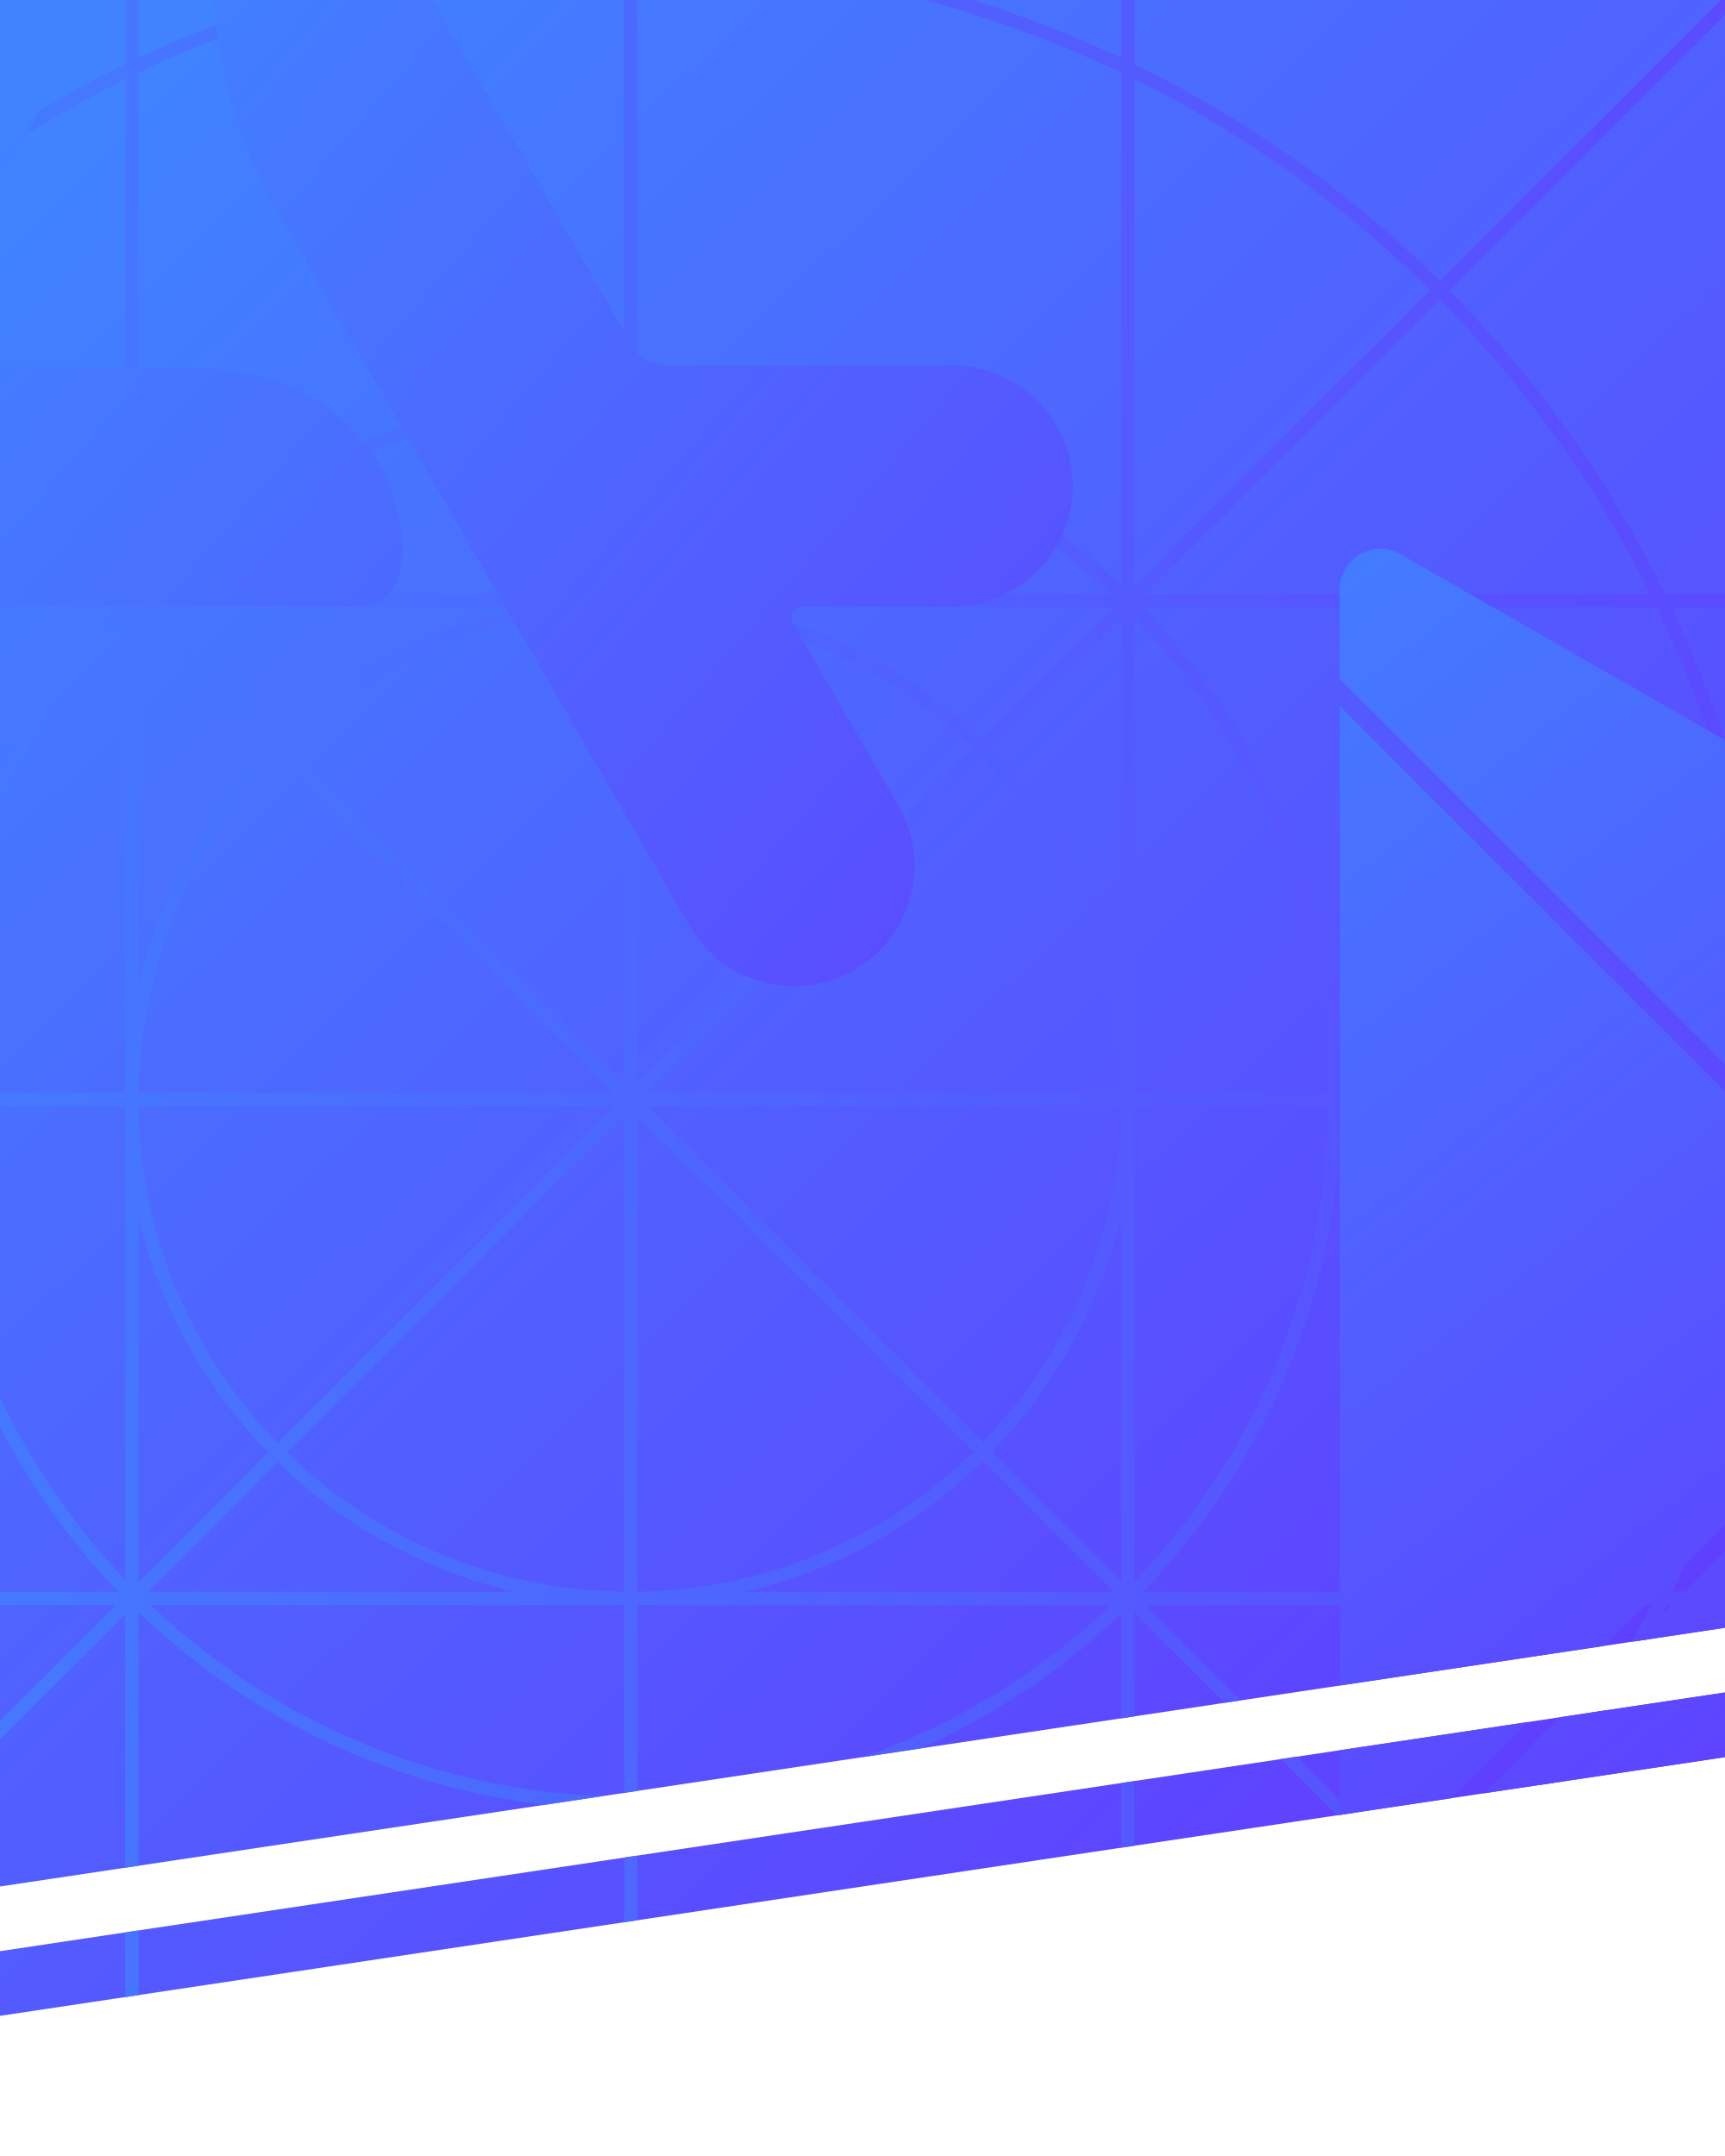
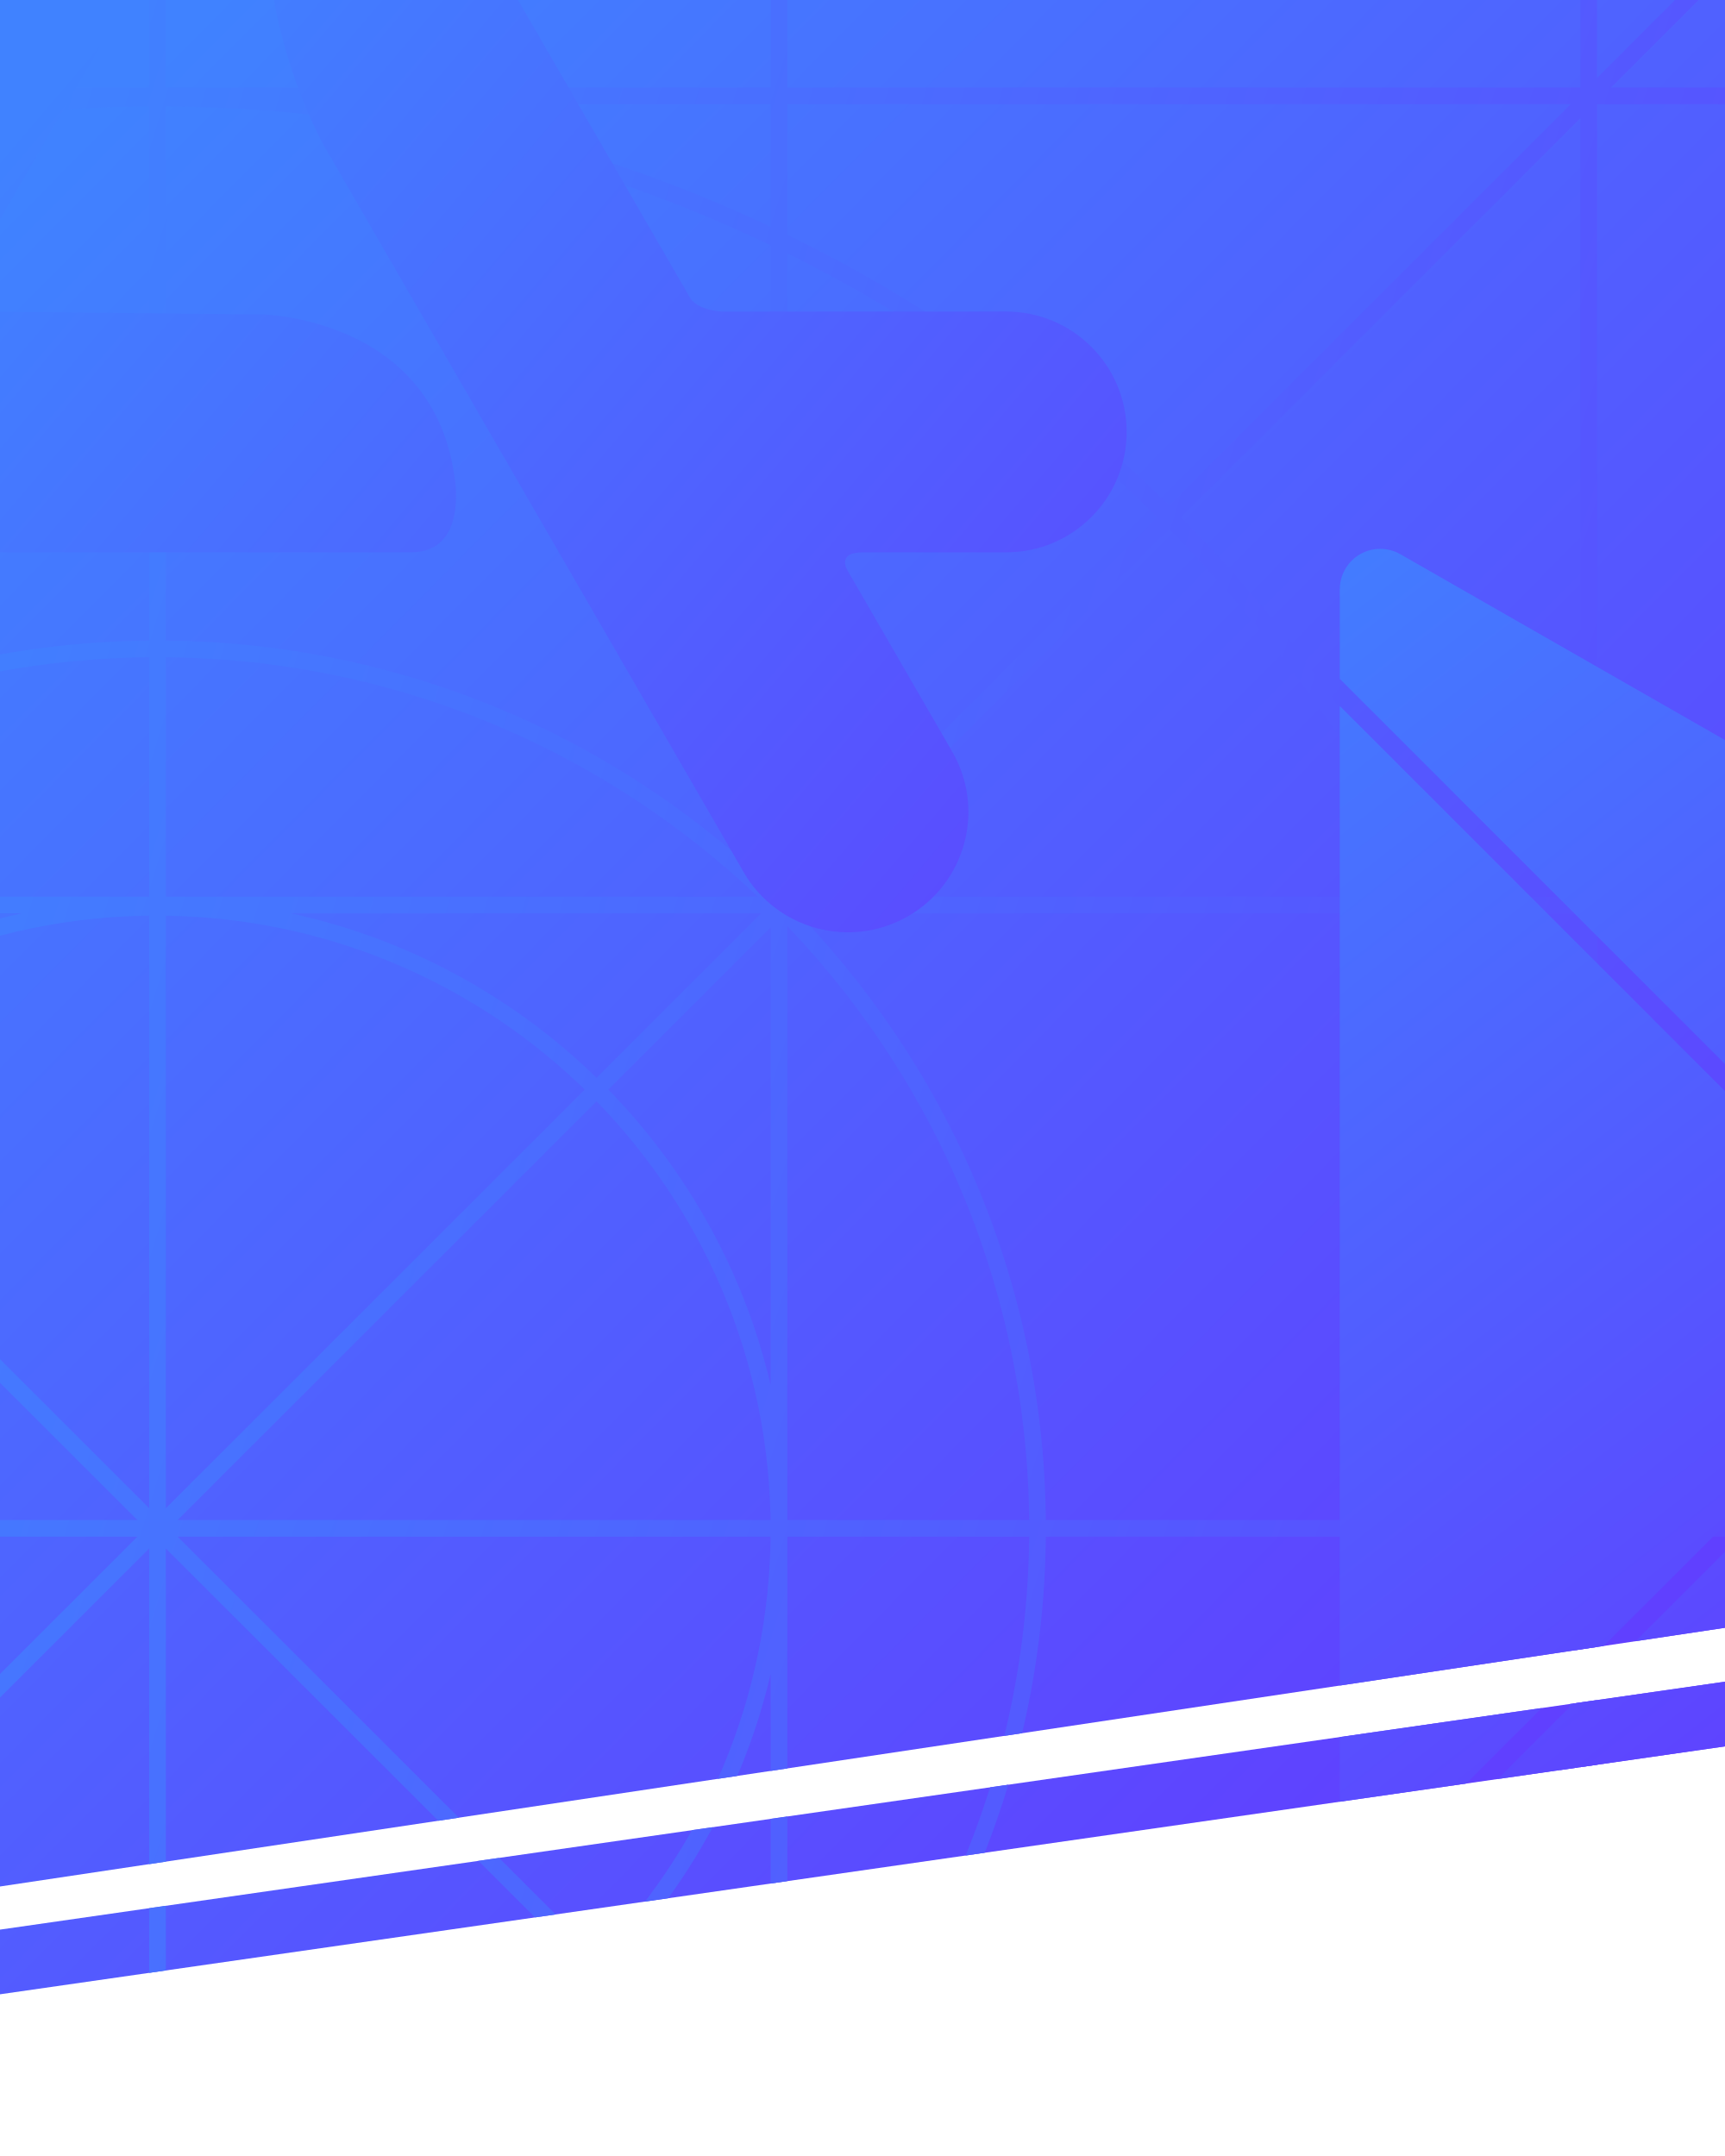
- <svg xmlns="http://www.w3.org/2000/svg" xmlns:xlink="http://www.w3.org/1999/xlink" width="320" height="400">
+ <svg xmlns="http://www.w3.org/2000/svg" xmlns:xlink="http://www.w3.org/1999/xlink" width="320px" height="400px" viewBox="0 0 320 400" version="1.1">
  <defs>
-     <linearGradient x1="13.396%" y1="0%" x2="86.604%" y2="87.286%" id="A">
-       <stop stop-color="#4082ff" offset="0%" />
-       <stop stop-color="#6040ff" offset="100%" />
+     <linearGradient x1="12.6%" y1="0%" x2="87.4%" y2="87.286%" id="linearGradient-1">
+       <stop stop-color="#4082FF" offset="0%" />
+       <stop stop-color="#6040FF" offset="100%" />
    </linearGradient>
-     <path d="M320 326L0 374v-12l320-48v12zM0 0h320v302L0 350V0z" id="B" />
-     <linearGradient x1="15.557%" y1="22.228%" x2="105.289%" y2="25.764%" id="C">
-       <stop stop-color="#4082ff" offset="0%" />
-       <stop stop-color="#6040ff" offset="100%" />
+     <path d="M320,324 L8.00355338e-11,370 L7.63975549e-11,358 L320,312 L320,324 Z M7.82165444e-11,0 L320,0 L320,302 L7.63975549e-11,350 L7.82165444e-11,0 Z" id="path-2" />
+     <linearGradient x1="44.338%" y1="13.774%" x2="113.104%" y2="34.928%" id="linearGradient-4">
+       <stop stop-color="#4082FF" offset="0%" />
+       <stop stop-color="#6040FF" offset="100%" />
    </linearGradient>
-     <linearGradient x1="46.062%" y1="44.981%" x2="114.118%" y2="96.162%" id="D">
-       <stop stop-color="#4082ff" offset="0%" />
-       <stop stop-color="#6040ff" offset="100%" />
+     <linearGradient x1="46.062%" y1="44.981%" x2="114.118%" y2="96.162%" id="linearGradient-5">
+       <stop stop-color="#4082FF" offset="0%" />
+       <stop stop-color="#6040FF" offset="100%" />
    </linearGradient>
-     <linearGradient x1="-2.094%" y1="-8.643%" x2="50%" y2="67.249%" id="E">
-       <stop stop-color="#4082ff" offset="0%" />
-       <stop stop-color="#6040ff" offset="100%" />
+     <linearGradient x1="-2.094%" y1="-8.643%" x2="50%" y2="67.249%" id="linearGradient-6">
+       <stop stop-color="#4082FF" offset="0%" />
+       <stop stop-color="#6040FF" offset="100%" />
    </linearGradient>
  </defs>
-   <g fill="none" fill-rule="evenodd">
-     <path fill="#fff" d="M0 0h320v400H0z" />
-     <mask id="F" fill="#fff">
-       <use xlink:href="#B" />
-     </mask>
-     <use fill="url(#A)" xlink:href="#B" />
-     <path d="M361-40l-488 488m0-488l488 488M-95.7-40v488M24.448-40v488M117-40v488m92.215-488v488m120.15-488v488m-212.532-31.3c117.378 0 212.532-95.154 212.532-212.532S234.2-8.364 116.832-8.364-95.7 86.8-95.7 204.168-.547 416.7 116.832 416.7zm.168-82.12c72.118 0 130.582-58.464 130.582-130.582S189.118 73.418 117 73.418-13.582 131.882-13.582 204 44.882 334.582 117 334.582zm-.168-38.03c51.022 0 92.383-41.36 92.383-92.383s-41.36-92.383-92.383-92.383-92.383 41.36-92.383 92.383 41.36 92.383 92.383 92.383zM-127-8.7h488m-488 120.15h488M-127 204h488m-488 92.552h488M-127 416.7h488" stroke="url(#C)" stroke-width="2.475" stroke-linecap="square" mask="url(#F)" />
-     <path d="M-63.092 142.55l.046.015-16.903 29.265c-6.17 10.682-19.836 14.342-30.523 8.175s-14.348-19.827-8.178-30.51l13.647-23.627c2.134-3.067 7.4-8.358 17.936-7.363 0 0 24.8 2.69 26.584 15.57 0 0 .245 4.238-2.61 8.477zm239.748-74.746h-52.71c-3.59-.24-5.158-1.52-5.773-2.266l-.04-.068-56.498-97.64-3.384-4.85c-5.546-8.477-14.352 13.205-14.352 13.205-10.515 24.16 1.492 51.628 5.68 59.93l78.37 135.684c6.17 10.682 19.836 14.342 30.522 8.175s14.348-19.827 8.178-30.51l-19.598-33.93c-.38-.822-1.04-3.054 2.98-3.063h26.626c12.34 0 22.344-10 22.344-22.334s-10.004-22.334-22.344-22.334zM74.275 98.167s2.813 14.306-8.073 14.306h-194.857c-12.34 0-22.344-10-22.344-22.334s10.004-22.334 22.344-22.334h50.096c8.088-.47 10.005-5.135 10.005-5.135l.044.022L-3.14-50.526c1.192-2.187.2-4.253.027-4.58l-21.595-37.388c-6.17-10.682-2.51-24.342 8.178-30.51s24.352-2.507 30.522 8.175L24.01-97.49l9.998-17.3c6.17-10.682 19.836-14.342 30.522-8.175s14.35 19.827 8.178 30.51L-18.286 65.074c-.398.96-.52 2.464 2.44 2.73l54.403.53s31.436.49 35.718 29.833z" fill="url(#D)" fill-rule="nonzero" mask="url(#F)" />
-     <path d="M362.73 245.168l56.582 56.582-159.502 92.732a7.5 7.5 0 0 1-11.27-6.484v-28.636l114.2-114.194zm-114.2-114.194l111.678 111.68L248.54 354.337V130.974zm167.23 61.155l85.506 48.952a7.5 7.5 0 0 1 .043 12.993l-78.83 45.83-57.246-57.247 50.526-50.527zm-159.73-90.3a7.5 7.5 0 0 1 3.726.991l152.806 87.48-49.843 49.843-114.2-114.194v-16.62a7.5 7.5 0 0 1 7.5-7.5z" fill="url(#E)" mask="url(#F)" />
+   <g id="Page-1" stroke="none" stroke-width="1" fill="none" fill-rule="evenodd">
+     <g id="bg-hero-small">
+       <rect id="Rectangle" fill="#FFFFFF" x="0" y="0" width="320" height="400" />
+       <mask id="mask-3" fill="white">
+         <use xlink:href="#path-2" />
+       </mask>
+       <use id="Combined-Shape" fill="url(#linearGradient-1)" xlink:href="#path-2" />
+       <path d="M334.259,-21.333 L-275.815,588.444 M-275.815,-21.333 L334.259,588.444 M-236.686,-21.333 L-236.686,588.444 M-86.481,-21.333 L-86.481,588.444 M29.222,-21.333 L29.222,588.444 M144.505,-21.333 L144.505,588.444 M294.71,-21.333 L294.71,588.444 M29.012,549.335 C175.753,549.335 294.71,430.435 294.71,283.766 C294.71,137.096 175.753,18.197 29.012,18.197 C-117.729,18.197 -236.686,137.096 -236.686,283.766 C-236.686,430.435 -117.729,549.335 29.012,549.335 Z M29.222,446.724 C119.381,446.724 192.47,373.671 192.47,283.556 C192.47,193.44 119.381,120.387 29.222,120.387 C-60.937,120.387 -134.025,193.44 -134.025,283.556 C-134.025,373.671 -60.937,446.724 29.222,446.724 Z M29.012,399.203 C92.797,399.203 144.505,347.52 144.505,283.766 C144.505,220.012 92.797,168.329 29.012,168.329 C-34.773,168.329 -86.481,220.012 -86.481,283.766 C-86.481,347.52 -34.773,399.203 29.012,399.203 Z M-275.815,17.777 L334.259,17.777 M-275.815,167.908 L334.259,167.908 M-275.815,283.556 L334.259,283.556 M-275.815,399.203 L334.259,399.203 M-275.815,549.335 L334.259,549.335" id="Combined-Shape" stroke="url(#linearGradient-4)" stroke-width="3.094" stroke-linecap="square" mask="url(#mask-3)" />
+       <path d="M-53.092,132.55 L-53.045,132.565 L-69.948,161.829 C-76.118,172.511 -89.784,176.172 -100.471,170.004 C-111.158,163.837 -114.819,150.177 -108.65,139.495 L-96.197,117.936 L-95.003,115.868 C-92.868,112.801 -87.602,107.51 -77.067,108.504 C-77.067,108.504 -52.276,111.194 -50.483,124.073 C-50.482,124.073 -50.238,128.311 -53.092,132.55 L-53.092,132.55 Z M186.656,57.804 L133.945,57.804 C130.356,57.564 128.787,56.282 128.172,55.537 L128.133,55.469 L71.708,-42.22 L71.635,-42.171 L68.251,-47.021 C62.705,-55.498 53.898,-33.816 53.898,-33.816 C43.384,-9.656 55.39,17.812 59.577,26.114 L137.948,161.799 C144.118,172.481 157.784,176.141 168.471,169.974 C179.157,163.807 182.819,150.147 176.649,139.464 L157.051,105.536 C156.672,104.714 156.011,102.481 160.03,102.473 L186.656,102.473 C198.996,102.473 209,92.473 209,80.138 C209,67.803 198.996,57.804 186.656,57.804 Z M84.275,88.167 C84.275,88.167 87.088,102.473 76.201,102.473 L65.315,102.473 L65.315,102.473 L-118.656,102.473 C-130.996,102.473 -141,92.473 -141,80.138 C-141,67.803 -130.996,57.804 -118.656,57.804 L-68.56,57.804 C-60.472,57.335 -58.555,52.668 -58.555,52.668 L-58.511,52.691 L6.881,-60.522 L6.861,-60.526 C8.054,-62.713 7.061,-64.779 6.888,-65.107 L-14.707,-102.495 C-20.878,-113.177 -17.216,-126.837 -6.529,-133.004 C4.158,-139.172 17.823,-135.511 23.993,-124.829 L34.009,-107.489 L44.007,-124.798 C50.177,-135.481 63.843,-139.141 74.529,-132.973 C85.216,-126.805 88.878,-113.146 82.708,-102.464 L-8.286,55.074 C-8.684,56.033 -8.806,57.539 -5.846,57.804 C30.423,58.157 48.557,58.333 48.557,58.333 C48.557,58.333 79.993,58.822 84.275,88.167 Z" id="Shape-Copy" fill="url(#linearGradient-5)" fill-rule="nonzero" mask="url(#mask-3)" />
+       <path d="M362.731,245.168 L419.313,301.75 L259.811,394.483 C256.23,396.564 251.639,395.349 249.557,391.768 C248.892,390.624 248.541,389.323 248.541,387.999 L248.541,359.362 L362.731,245.168 Z M248.541,130.974 L360.219,242.655 L248.541,354.337 L248.541,130.974 Z M415.77,192.129 L501.276,241.081 C504.87,243.139 506.116,247.721 504.058,251.316 C503.403,252.46 502.459,253.411 501.319,254.074 L422.49,299.903 L365.244,242.656 L415.77,192.129 Z M256.041,101.828 C257.349,101.828 258.633,102.17 259.768,102.82 L412.574,190.3 L362.731,240.143 L248.541,125.949 L248.541,109.328 C248.541,105.186 251.899,101.828 256.041,101.828 Z" id="Combined-Shape" fill="url(#linearGradient-6)" mask="url(#mask-3)" />
+     </g>
  </g>
</svg>
